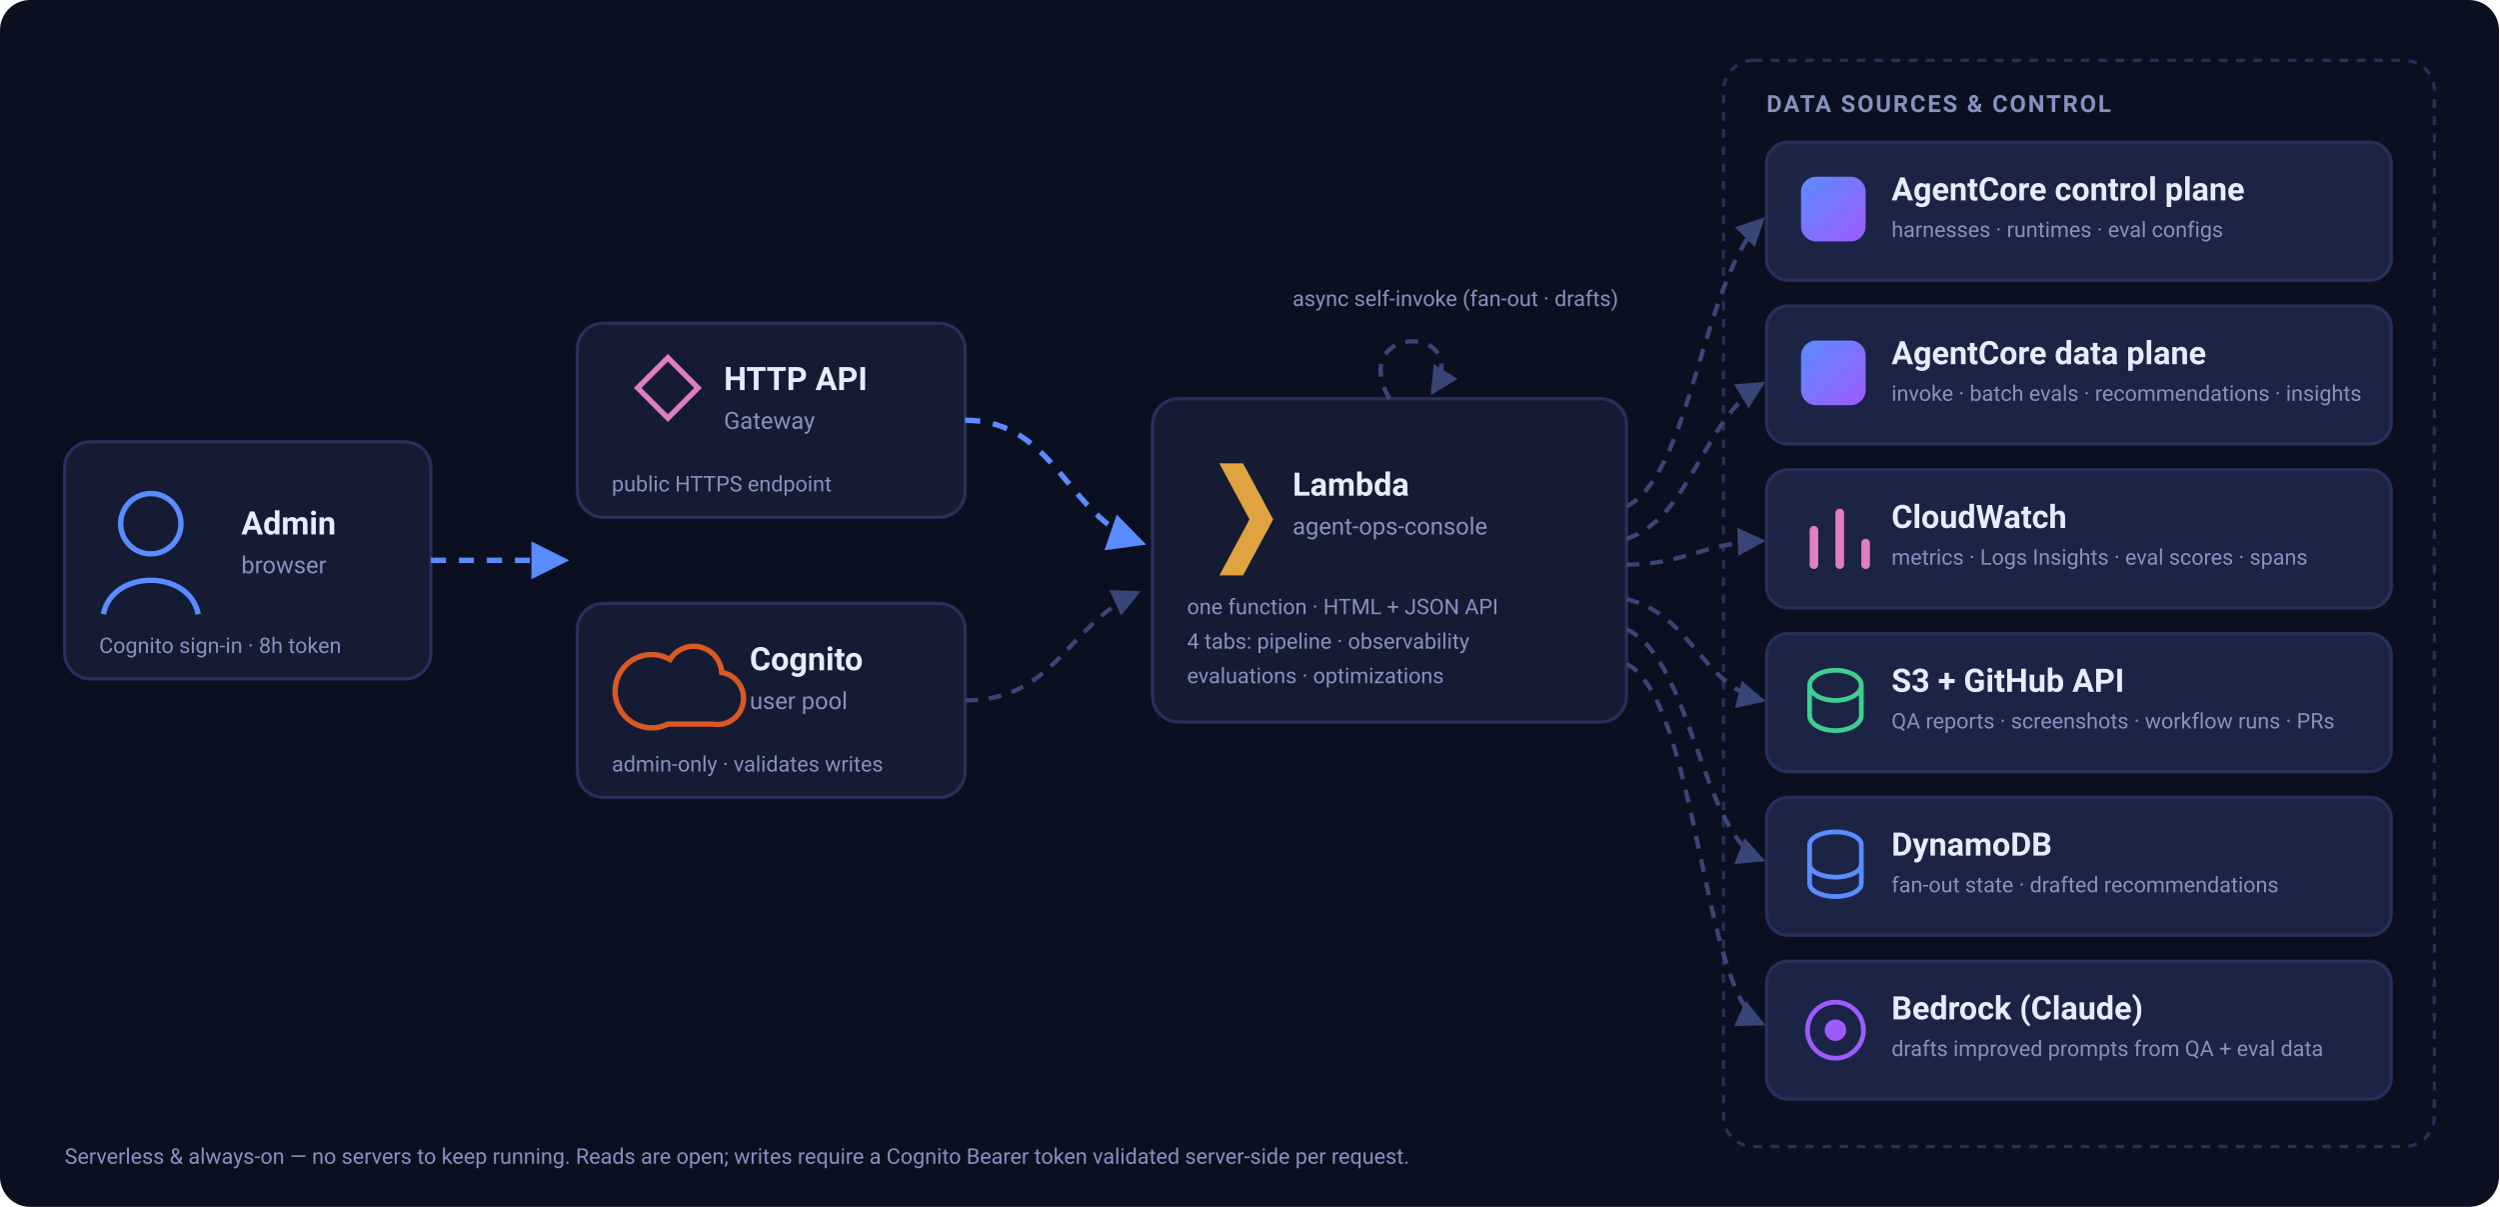
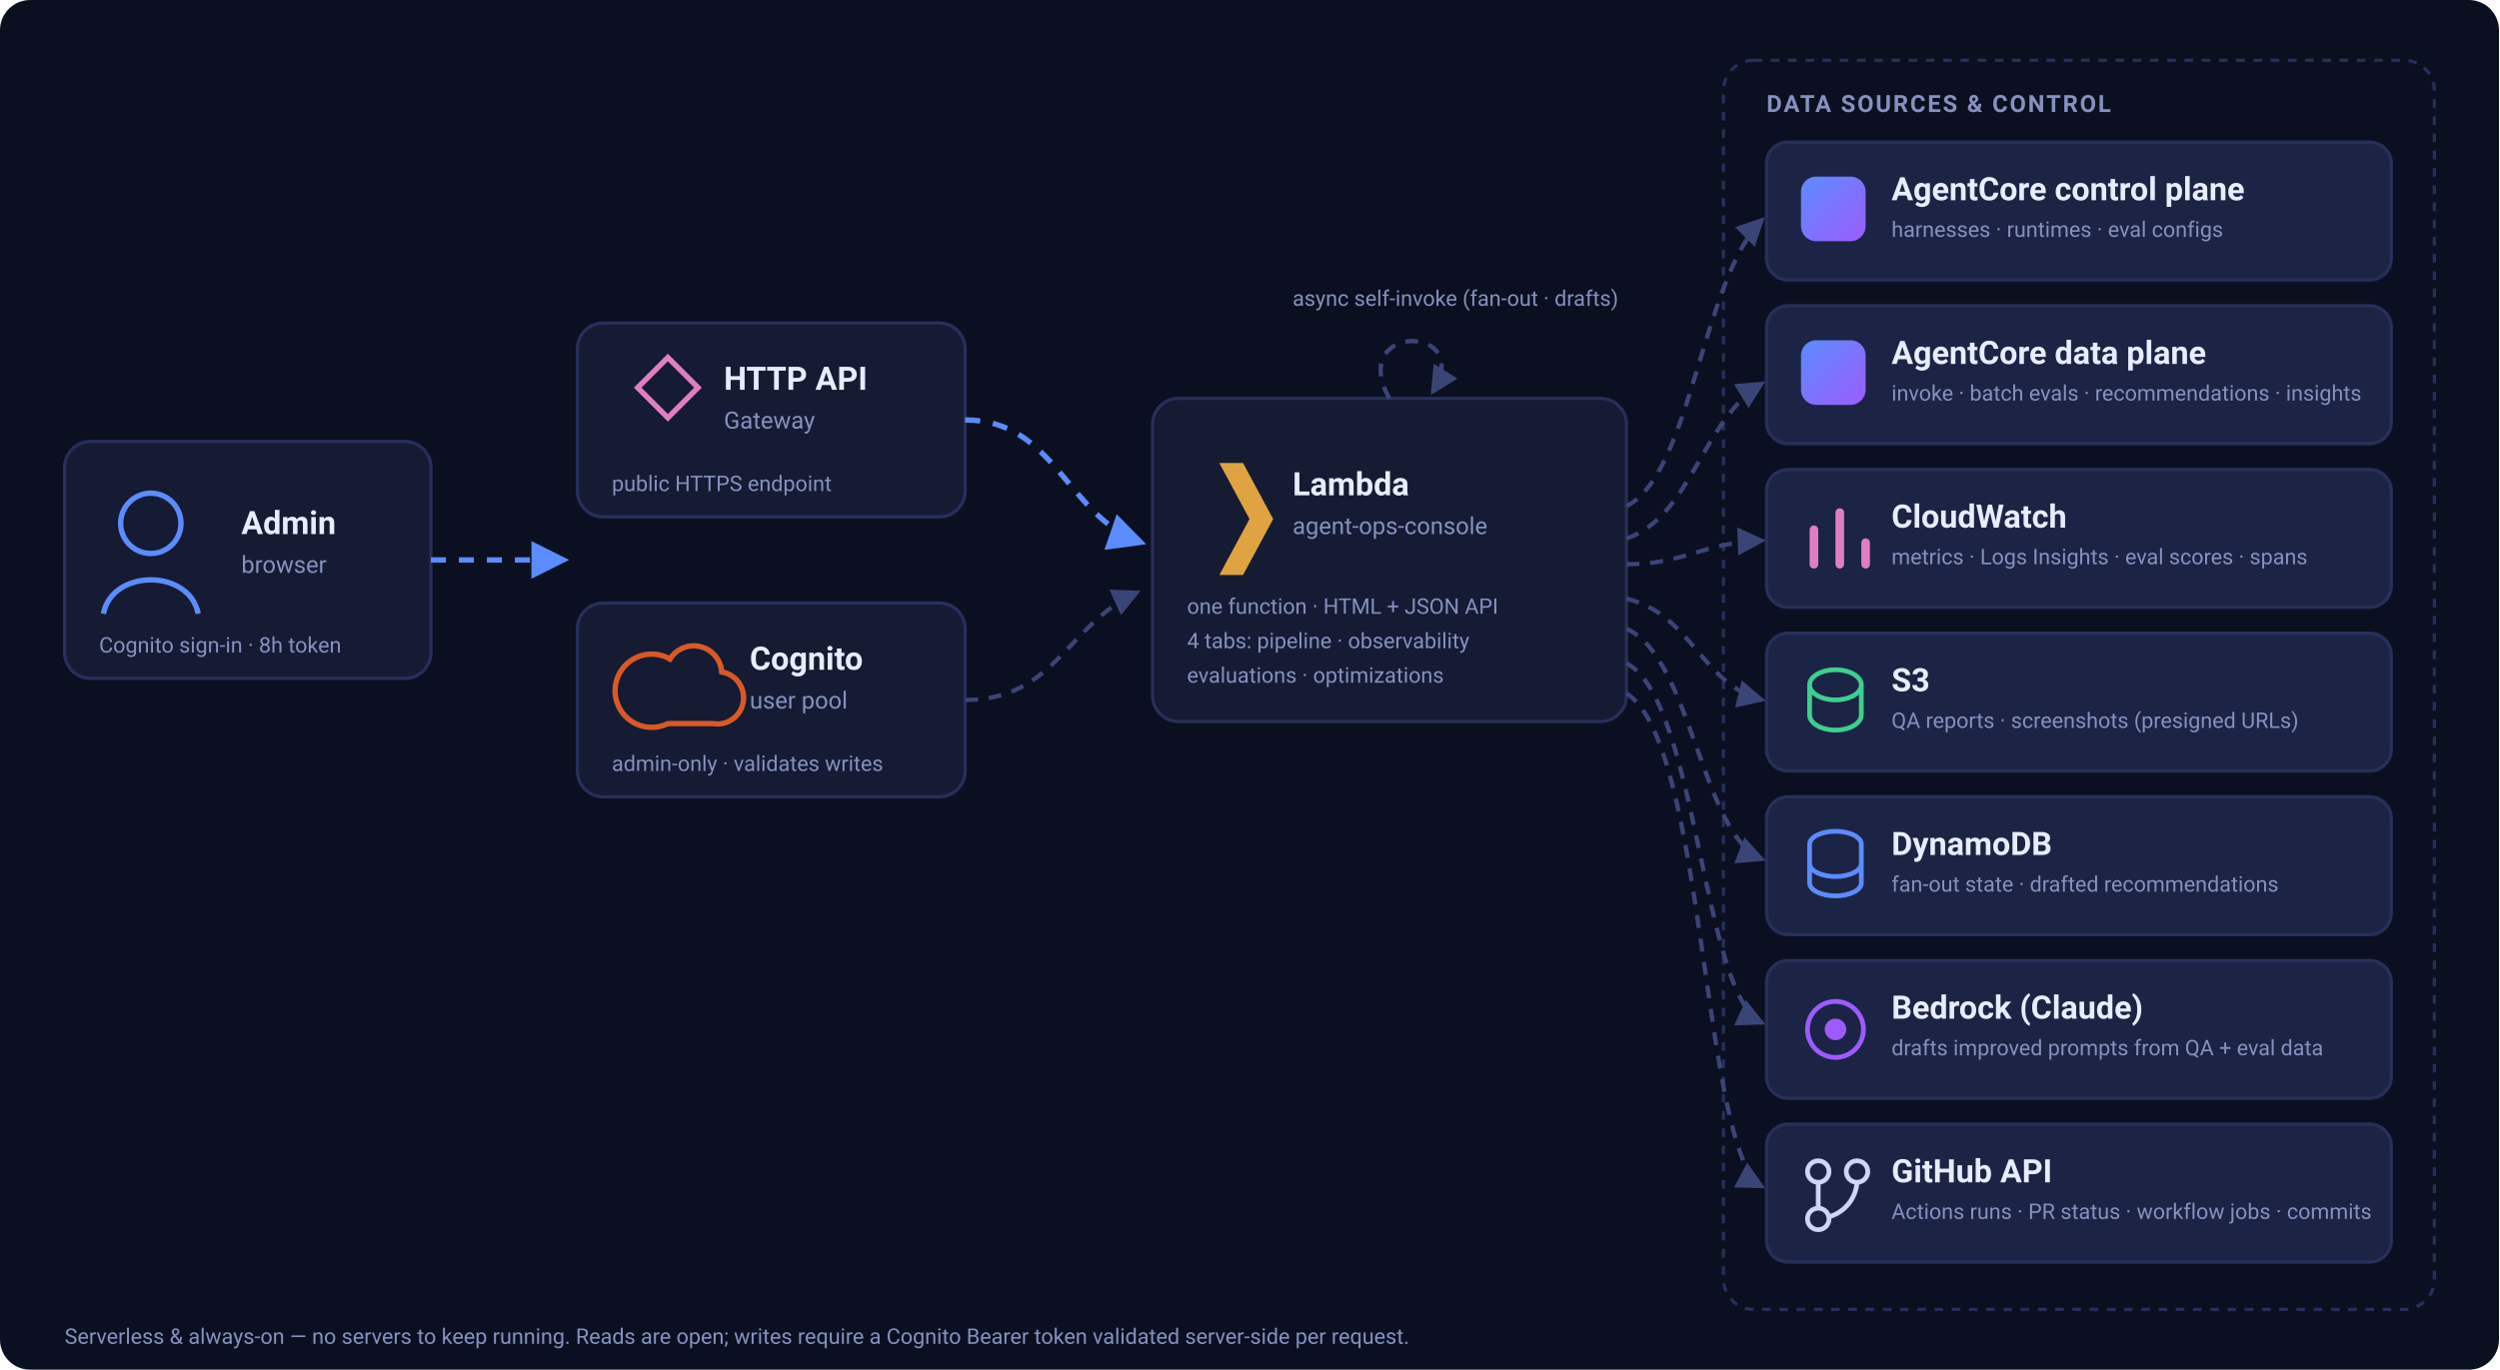
- <svg xmlns="http://www.w3.org/2000/svg" viewBox="0 0 1160 560" font-family="system-ui,-apple-system,'Segoe UI',Roboto,sans-serif">
+ <svg xmlns="http://www.w3.org/2000/svg" viewBox="0 0 1160 636" font-family="system-ui,-apple-system,'Segoe UI',Roboto,sans-serif">
  <defs>
    <marker id="ah" viewBox="0 0 8 8" refX="7" refY="4" markerWidth="7" markerHeight="7" orient="auto">
      <path d="M0,0 L8,4 L0,8 Z" fill="#5b8cff" />
    </marker>
    <marker id="ah2" viewBox="0 0 8 8" refX="7" refY="4" markerWidth="6.5" markerHeight="6.5" orient="auto">
      <path d="M0,0 L8,4 L0,8 Z" fill="#3a4577" />
    </marker>
    <linearGradient id="logo" x1="0" y1="0" x2="1" y2="1">
      <stop offset="0" stop-color="#5b8cff" />
      <stop offset="1" stop-color="#9d5bff" />
    </linearGradient>
    <style>
      .card { fill:#141b33; stroke:#26305a; stroke-width:1.5; rx:12; }
      .card2 { fill:#1b2444; stroke:#26305a; stroke-width:1.5; }
      .title { fill:#e7ecff; font-size:15px; font-weight:650; }
      .sub { fill:#8592c0; font-size:11px; }
      .tiny { fill:#8592c0; font-size:10px; }
      .grp { fill:none; stroke:#26305a; stroke-width:1.5; stroke-dasharray:4 4; }
      .grplabel { fill:#8592c0; font-size:11px; font-weight:600; letter-spacing:.08em; }
      .wire { stroke:#5b8cff; stroke-width:2.5; fill:none; stroke-dasharray:7 6; animation:dash 1.1s linear infinite; }
      .wire2 { stroke:#3a4577; stroke-width:2; fill:none; stroke-dasharray:6 5; animation:dash 1.4s linear infinite; }
      @keyframes dash { to { stroke-dashoffset:-13; } }
      .pulse { animation:pulse 2.4s ease-in-out infinite; }
      @keyframes pulse { 0%,100% { opacity:.55; } 50% { opacity:1; } }
    </style>
  </defs>
-   <rect x="0" y="0" width="1160" height="560" fill="#0b1020" rx="14" />
+   <rect x="0" y="0" width="1160" height="636" fill="#0b1020" rx="14" />
  <rect class="card" x="30" y="205" width="170" height="110" rx="12" />
  <circle cx="70" cy="243" r="14" fill="none" stroke="#5b8cff" stroke-width="2.5" />
  <path d="M48,285 C52,264 88,264 92,285" fill="none" stroke="#5b8cff" stroke-width="2.5" />
  <text class="title" x="112" y="248">Admin</text>
  <text class="sub" x="112" y="266">browser</text>
  <text class="tiny" x="46" y="303">Cognito sign-in · 8h token</text>
  <path class="wire" d="M200,260 H262" marker-end="url(#ah)" />
  <rect class="card" x="268" y="150" width="180" height="90" rx="12" />
  <path d="M296,180 l14,-14 14,14 -14,14 Z" fill="none" stroke="#e17ec3" stroke-width="2.5" />
  <text class="title" x="336" y="181">HTTP API</text>
  <text class="sub" x="336" y="199">Gateway</text>
  <text class="tiny" x="284" y="228">public HTTPS endpoint</text>
  <rect class="card" x="268" y="280" width="180" height="90" rx="12" />
  <path d="M310,336 a17,17 0 1 1 1,-30 a13,13 0 0 1 24,6 a11,11 0 0 1 -4,24 Z" fill="none" stroke="#d95926" stroke-width="2.5" />
  <text class="title" x="348" y="311">Cognito</text>
  <text class="sub" x="348" y="329">user pool</text>
  <text class="tiny" x="284" y="358">admin-only · validates writes</text>
  <path class="wire" d="M448,195 C490,195 495,240 530,252" marker-end="url(#ah)" />
  <path class="wire2" d="M448,325 C490,325 495,290 528,275" marker-end="url(#ah2)" />
  <rect class="card" x="535" y="185" width="220" height="150" rx="12" />
  <path d="M566,215 l11,0 14,26 -14,26 -11,0 14,-26 Z" fill="#f5b342" opacity="0.9" />
  <text class="title" x="600" y="230">Lambda</text>
  <text class="sub" x="600" y="248">agent-ops-console</text>
  <text class="tiny" x="551" y="285">one function · HTML + JSON API</text>
  <text class="tiny" x="551" y="301">4 tabs: pipeline · observability</text>
  <text class="tiny" x="551" y="317">evaluations · optimizations</text>
  <path class="wire2" d="M645,185 C625,150 685,150 665,182" marker-end="url(#ah2)" />
  <text class="tiny" x="600" y="142">async self-invoke (fan-out · drafts)</text>
-   <rect class="grp" x="800" y="28" width="330" height="504" rx="14" />
+   <rect class="grp" x="800" y="28" width="330" height="580" rx="14" />
  <text class="grplabel" x="820" y="52">DATA SOURCES &amp; CONTROL</text>
  <rect class="card2" x="820" y="66" width="290" height="64" rx="10" />
  <rect x="836" y="82" width="30" height="30" rx="7" fill="url(#logo)" class="pulse" />
  <text class="title" x="878" y="93" font-size="13">AgentCore control plane</text>
  <text class="tiny" x="878" y="110">harnesses · runtimes · eval configs</text>
  <rect class="card2" x="820" y="142" width="290" height="64" rx="10" />
  <rect x="836" y="158" width="30" height="30" rx="7" fill="url(#logo)" class="pulse" />
  <text class="title" x="878" y="169" font-size="13">AgentCore data plane</text>
  <text class="tiny" x="878" y="186">invoke · batch evals · recommendations · insights</text>
  <rect class="card2" x="820" y="218" width="290" height="64" rx="10" />
  <path d="M842,262 v-16 M854,262 v-24 M866,262 v-10" stroke="#e17ec3" stroke-width="4" stroke-linecap="round" />
  <text class="title" x="878" y="245" font-size="13">CloudWatch</text>
  <text class="tiny" x="878" y="262">metrics · Logs Insights · eval scores · spans</text>
  <rect class="card2" x="820" y="294" width="290" height="64" rx="10" />
  <path d="M840,318 a12,7 0 0 1 24,0 v14 a12,7 0 0 1 -24,0 Z M840,318 a12,7 0 0 0 24,0" fill="none" stroke="#3ecf8e" stroke-width="2.2" />
-   <text class="title" x="878" y="321" font-size="13">S3 + GitHub API</text>
-   <text class="tiny" x="878" y="338">QA reports · screenshots · workflow runs · PRs</text>
+   <text class="title" x="878" y="321" font-size="13">S3</text>
+   <text class="tiny" x="878" y="338">QA reports · screenshots (presigned URLs)</text>
  <rect class="card2" x="820" y="370" width="290" height="64" rx="10" />
  <path d="M840,392 a12,6 0 0 1 24,0 m-24,0 v18 a12,6 0 0 0 24,0 v-18 m-24,9 a12,6 0 0 0 24,0" fill="none" stroke="#5b8cff" stroke-width="2.2" />
  <text class="title" x="878" y="397" font-size="13">DynamoDB</text>
  <text class="tiny" x="878" y="414">fan-out state · drafted recommendations</text>
  <rect class="card2" x="820" y="446" width="290" height="64" rx="10" />
  <circle cx="852" cy="478" r="13" fill="none" stroke="#9d5bff" stroke-width="2.2" />
  <circle cx="852" cy="478" r="5" fill="#9d5bff" class="pulse" />
  <text class="title" x="878" y="473" font-size="13">Bedrock (Claude)</text>
  <text class="tiny" x="878" y="490">drafts improved prompts from QA + eval data</text>
+   <rect class="card2" x="820" y="522" width="290" height="64" rx="10" />
+   <circle cx="844" cy="544" r="5" fill="none" stroke="#cdd6f4" stroke-width="2.2" />
+   <circle cx="844" cy="566" r="5" fill="none" stroke="#cdd6f4" stroke-width="2.2" />
+   <circle cx="862" cy="544" r="5" fill="none" stroke="#cdd6f4" stroke-width="2.2" />
+   <path d="M844,549 v12 M862,549 a18,18 0 0 1 -13,16" fill="none" stroke="#cdd6f4" stroke-width="2.2" />
+   <text class="title" x="878" y="549" font-size="13">GitHub API</text>
+   <text class="tiny" x="878" y="566">Actions runs · PR status · workflow jobs · commits</text>
  <path class="wire2" d="M755,235 C785,220 790,130 818,102" marker-end="url(#ah2)" />
  <path class="wire2" d="M755,250 C785,240 790,195 818,178" marker-end="url(#ah2)" />
  <path class="wire2" d="M755,262 C782,262 790,252 818,251" marker-end="url(#ah2)" />
  <path class="wire2" d="M755,278 C785,285 790,318 818,325" marker-end="url(#ah2)" />
  <path class="wire2" d="M755,292 C785,305 790,388 818,399" marker-end="url(#ah2)" />
  <path class="wire2" d="M755,308 C788,325 790,462 818,475" marker-end="url(#ah2)" />
-   <text class="tiny" x="30" y="540">Serverless &amp; always-on — no servers to keep running. Reads are open; writes require a Cognito Bearer token validated server-side per request.</text>
+   <path class="wire2" d="M755,322 C792,345 790,536 818,551" marker-end="url(#ah2)" />
+   <text class="tiny" x="30" y="624">Serverless &amp; always-on — no servers to keep running. Reads are open; writes require a Cognito Bearer token validated server-side per request.</text>
</svg>
